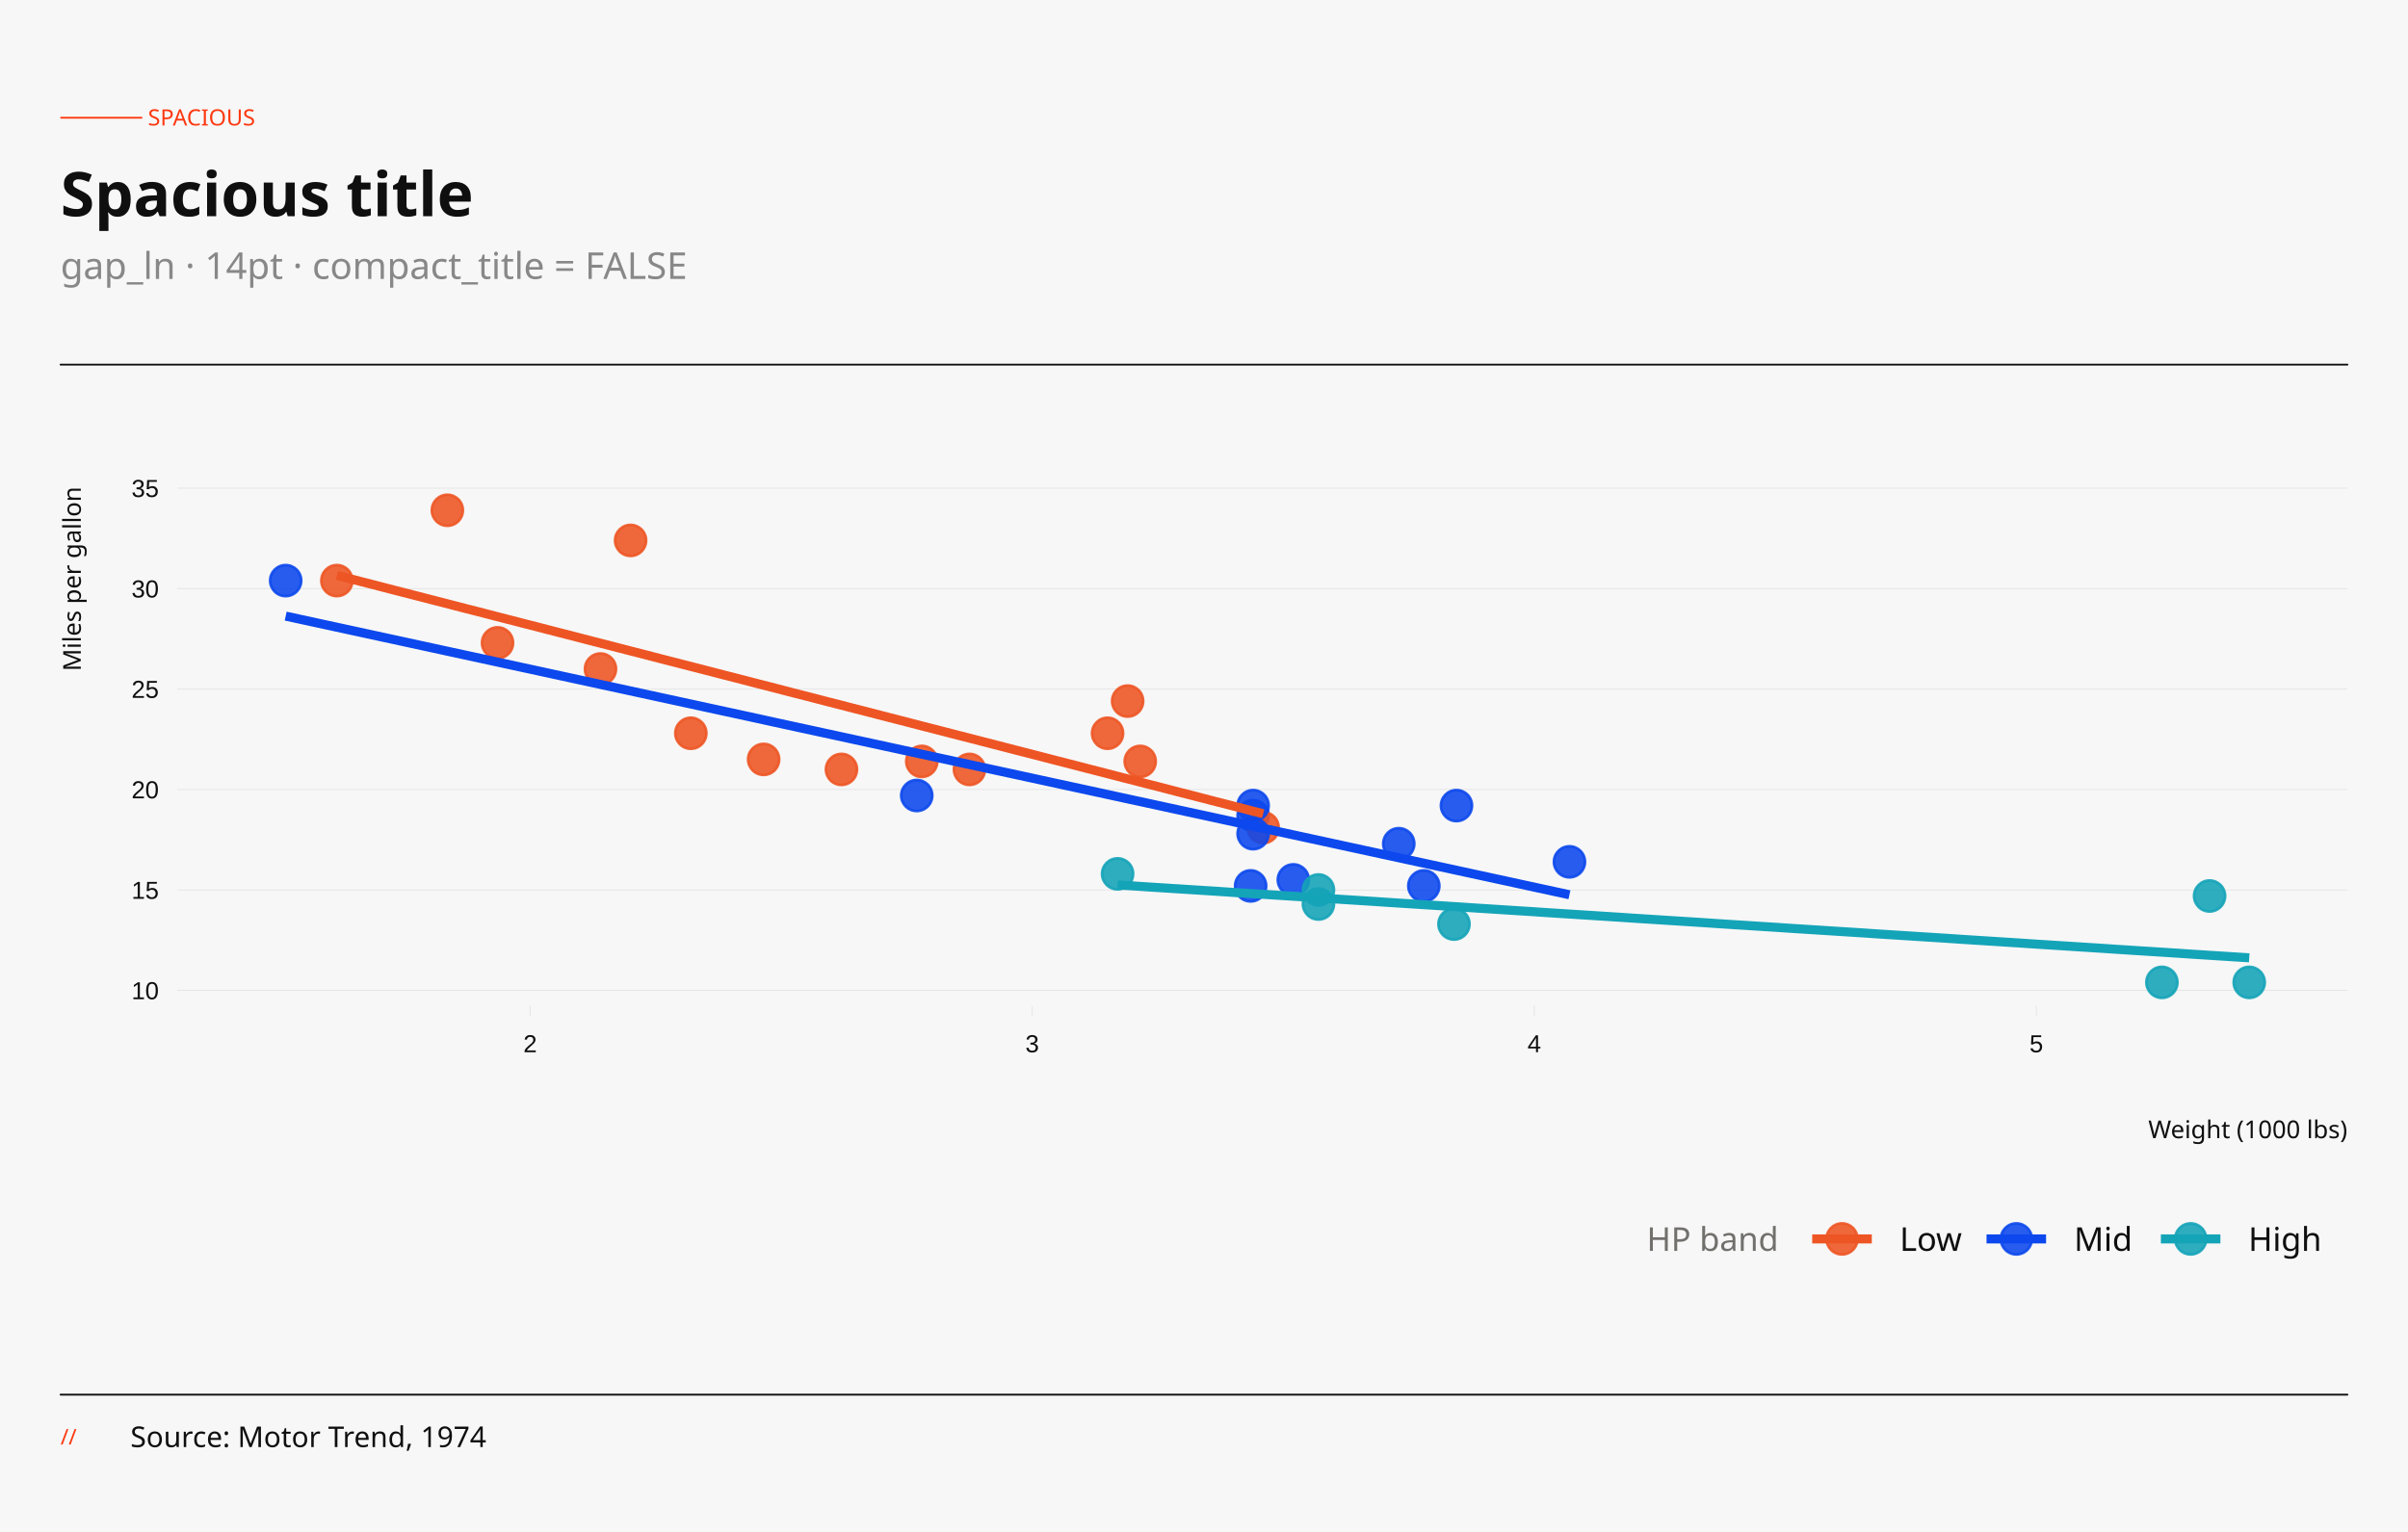
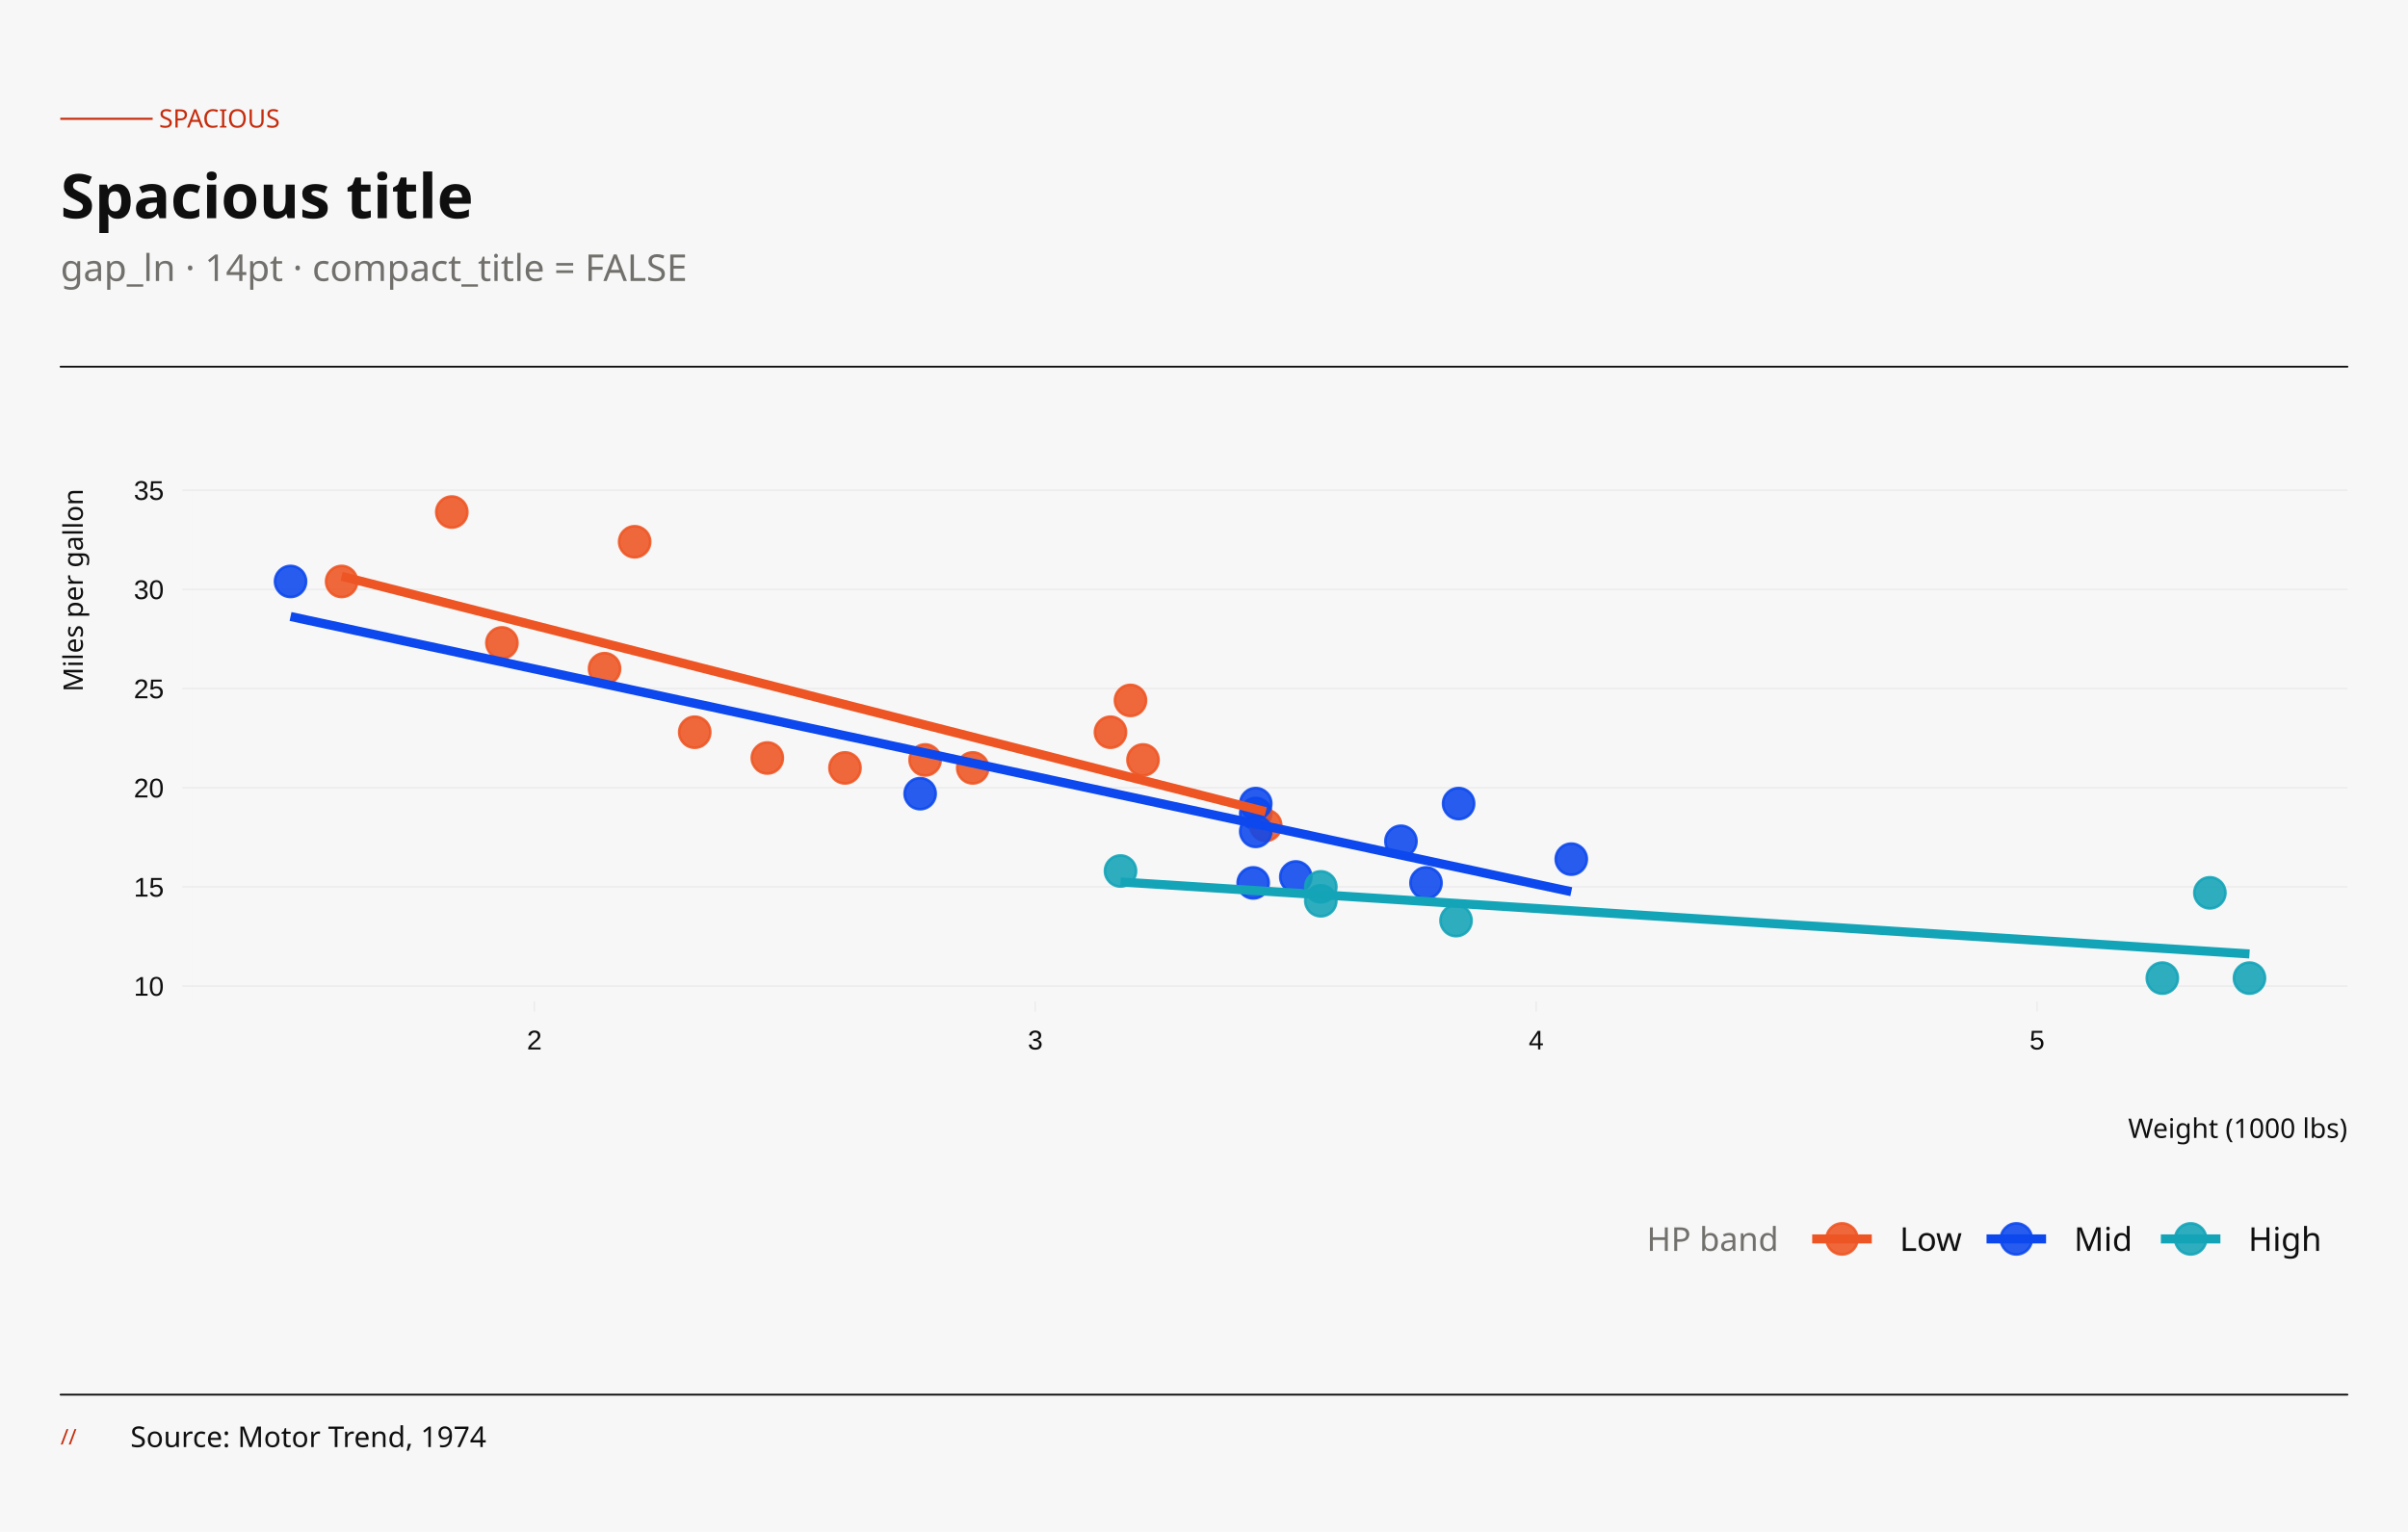
<svg xmlns="http://www.w3.org/2000/svg" width="396.00pt" height="252.00pt" viewBox="0 0 396.00 252.00">
  <g class="svglite">
    <defs>
      <style type="text/css">
    .svglite line, .svglite polyline, .svglite polygon, .svglite path, .svglite rect, .svglite circle {
      fill: none;
      stroke: #000000;
      stroke-linecap: round;
      stroke-linejoin: round;
      stroke-miterlimit: 10.00;
    }
    .svglite text {
      white-space: pre;
    }
    .svglite g.glyphgroup path {
      fill: inherit;
      stroke: none;
    }
  </style>
    </defs>
    <rect width="100%" height="100%" style="stroke: none; fill: none;" />
    <defs>
      <clipPath id="cpMC4wMHwzOTYuMDB8MC4wMHwyNTIuMDA=">
        <rect x="0.00" y="0.00" width="396.00" height="252.00" />
      </clipPath>
    </defs>
    <g clip-path="url(#cpMC4wMHwzOTYuMDB8MC4wMHwyNTIuMDA=)">
      <rect x="-0" y="0.00" width="396.00" height="252.00" style="stroke-width: 0.65; stroke: none; fill: #F7F7F7;" />
    </g>
    <defs>
-       <clipPath id="cpMzAuODN8Mzg2LjA0fDgwLjA2fDE2NS40OA==">
-         <rect x="30.83" y="80.06" width="355.20" height="85.42" />
+       <clipPath id="cpMzEuNjd8Mzg2LjA0fDgwLjM5fDE2NC43NA==">
+         <rect x="31.67" y="80.39" width="354.37" height="84.34" />
      </clipPath>
    </defs>
-     <g clip-path="url(#cpMzAuODN8Mzg2LjA0fDgwLjA2fDE2NS40OA==)">
-       <rect x="30.83" y="80.06" width="355.20" height="85.42" style="stroke-width: 0.65; stroke: none; fill: #F7F7F7;" />
-       <polyline points="30.83,162.92 386.04,162.92 " style="stroke-width: 0.15; stroke: #E4E4E4; stroke-linecap: butt;" />
-       <polyline points="30.83,146.40 386.04,146.40 " style="stroke-width: 0.15; stroke: #E4E4E4; stroke-linecap: butt;" />
-       <polyline points="30.83,129.87 386.04,129.87 " style="stroke-width: 0.15; stroke: #E4E4E4; stroke-linecap: butt;" />
-       <polyline points="30.83,113.35 386.04,113.35 " style="stroke-width: 0.15; stroke: #E4E4E4; stroke-linecap: butt;" />
-       <polyline points="30.83,96.83 386.04,96.83 " style="stroke-width: 0.15; stroke: #E4E4E4; stroke-linecap: butt;" />
-       <polyline points="30.83,80.30 386.04,80.30 " style="stroke-width: 0.15; stroke: #E4E4E4; stroke-linecap: butt;" />
-       <circle cx="138.38" cy="126.57" r="2.56" style="stroke-width: 0.43; stroke: #EE5524; stroke-opacity: 0.88; fill: #EE5524; fill-opacity: 0.88;" />
-       <circle cx="159.43" cy="126.57" r="2.56" style="stroke-width: 0.43; stroke: #EE5524; stroke-opacity: 0.88; fill: #EE5524; fill-opacity: 0.88;" />
-       <circle cx="113.61" cy="120.62" r="2.56" style="stroke-width: 0.43; stroke: #EE5524; stroke-opacity: 0.88; fill: #EE5524; fill-opacity: 0.88;" />
-       <circle cx="187.51" cy="125.25" r="2.56" style="stroke-width: 0.43; stroke: #EE5524; stroke-opacity: 0.88; fill: #EE5524; fill-opacity: 0.88;" />
-       <circle cx="206.08" cy="134.17" r="2.56" style="stroke-width: 0.43; stroke: #0C48ED; stroke-opacity: 0.88; fill: #0C48ED; fill-opacity: 0.88;" />
-       <circle cx="207.73" cy="136.15" r="2.56" style="stroke-width: 0.43; stroke: #EE5524; stroke-opacity: 0.88; fill: #EE5524; fill-opacity: 0.88;" />
-       <circle cx="216.82" cy="148.71" r="2.56" style="stroke-width: 0.43; stroke: #14A4B8; stroke-opacity: 0.88; fill: #14A4B8; fill-opacity: 0.88;" />
-       <circle cx="185.44" cy="115.33" r="2.56" style="stroke-width: 0.43; stroke: #EE5524; stroke-opacity: 0.88; fill: #EE5524; fill-opacity: 0.88;" />
-       <circle cx="182.14" cy="120.62" r="2.56" style="stroke-width: 0.43; stroke: #EE5524; stroke-opacity: 0.88; fill: #EE5524; fill-opacity: 0.88;" />
-       <circle cx="206.08" cy="132.52" r="2.56" style="stroke-width: 0.43; stroke: #0C48ED; stroke-opacity: 0.88; fill: #0C48ED; fill-opacity: 0.88;" />
-       <circle cx="206.08" cy="137.14" r="2.56" style="stroke-width: 0.43; stroke: #0C48ED; stroke-opacity: 0.88; fill: #0C48ED; fill-opacity: 0.88;" />
-       <circle cx="258.10" cy="141.77" r="2.56" style="stroke-width: 0.43; stroke: #0C48ED; stroke-opacity: 0.88; fill: #0C48ED; fill-opacity: 0.88;" />
-       <circle cx="230.03" cy="138.79" r="2.56" style="stroke-width: 0.43; stroke: #0C48ED; stroke-opacity: 0.88; fill: #0C48ED; fill-opacity: 0.88;" />
-       <circle cx="234.15" cy="145.73" r="2.56" style="stroke-width: 0.43; stroke: #0C48ED; stroke-opacity: 0.88; fill: #0C48ED; fill-opacity: 0.88;" />
-       <circle cx="355.53" cy="161.60" r="2.56" style="stroke-width: 0.43; stroke: #14A4B8; stroke-opacity: 0.88; fill: #14A4B8; fill-opacity: 0.88;" />
-       <circle cx="369.89" cy="161.60" r="2.56" style="stroke-width: 0.43; stroke: #14A4B8; stroke-opacity: 0.88; fill: #14A4B8; fill-opacity: 0.88;" />
-       <circle cx="363.37" cy="147.39" r="2.56" style="stroke-width: 0.43; stroke: #14A4B8; stroke-opacity: 0.88; fill: #14A4B8; fill-opacity: 0.88;" />
-       <circle cx="103.70" cy="88.90" r="2.56" style="stroke-width: 0.43; stroke: #EE5524; stroke-opacity: 0.88; fill: #EE5524; fill-opacity: 0.88;" />
-       <circle cx="55.40" cy="95.51" r="2.56" style="stroke-width: 0.43; stroke: #EE5524; stroke-opacity: 0.88; fill: #EE5524; fill-opacity: 0.88;" />
-       <circle cx="73.57" cy="83.94" r="2.56" style="stroke-width: 0.43; stroke: #EE5524; stroke-opacity: 0.88; fill: #EE5524; fill-opacity: 0.88;" />
-       <circle cx="125.58" cy="124.92" r="2.56" style="stroke-width: 0.43; stroke: #EE5524; stroke-opacity: 0.88; fill: #EE5524; fill-opacity: 0.88;" />
-       <circle cx="212.69" cy="144.74" r="2.56" style="stroke-width: 0.43; stroke: #0C48ED; stroke-opacity: 0.88; fill: #0C48ED; fill-opacity: 0.88;" />
-       <circle cx="205.67" cy="145.73" r="2.56" style="stroke-width: 0.43; stroke: #0C48ED; stroke-opacity: 0.88; fill: #0C48ED; fill-opacity: 0.88;" />
-       <circle cx="239.11" cy="152.01" r="2.56" style="stroke-width: 0.43; stroke: #14A4B8; stroke-opacity: 0.88; fill: #14A4B8; fill-opacity: 0.88;" />
-       <circle cx="239.52" cy="132.52" r="2.56" style="stroke-width: 0.43; stroke: #0C48ED; stroke-opacity: 0.88; fill: #0C48ED; fill-opacity: 0.88;" />
-       <circle cx="81.82" cy="105.75" r="2.56" style="stroke-width: 0.43; stroke: #EE5524; stroke-opacity: 0.88; fill: #EE5524; fill-opacity: 0.88;" />
-       <circle cx="98.75" cy="110.05" r="2.56" style="stroke-width: 0.43; stroke: #EE5524; stroke-opacity: 0.88; fill: #EE5524; fill-opacity: 0.88;" />
-       <circle cx="46.98" cy="95.51" r="2.56" style="stroke-width: 0.43; stroke: #0C48ED; stroke-opacity: 0.88; fill: #0C48ED; fill-opacity: 0.88;" />
-       <circle cx="183.79" cy="143.75" r="2.56" style="stroke-width: 0.43; stroke: #14A4B8; stroke-opacity: 0.88; fill: #14A4B8; fill-opacity: 0.88;" />
-       <circle cx="150.76" cy="130.86" r="2.56" style="stroke-width: 0.43; stroke: #0C48ED; stroke-opacity: 0.88; fill: #0C48ED; fill-opacity: 0.88;" />
-       <circle cx="216.82" cy="146.40" r="2.56" style="stroke-width: 0.43; stroke: #14A4B8; stroke-opacity: 0.88; fill: #14A4B8; fill-opacity: 0.88;" />
-       <circle cx="151.59" cy="125.25" r="2.56" style="stroke-width: 0.43; stroke: #EE5524; stroke-opacity: 0.88; fill: #EE5524; fill-opacity: 0.88;" />
-       <polyline points="55.40,94.65 57.33,95.14 59.26,95.64 61.19,96.13 63.11,96.63 65.04,97.13 66.97,97.62 68.90,98.12 70.83,98.62 72.76,99.11 74.68,99.61 76.61,100.11 78.54,100.60 80.47,101.10 82.40,101.60 84.32,102.09 86.25,102.59 88.18,103.08 90.11,103.58 92.04,104.08 93.97,104.57 95.89,105.07 97.82,105.57 99.75,106.06 101.68,106.56 103.61,107.06 105.54,107.55 107.46,108.05 109.39,108.55 111.32,109.04 113.25,109.54 115.18,110.03 117.11,110.53 119.03,111.03 120.96,111.52 122.89,112.02 124.82,112.52 126.75,113.01 128.67,113.51 130.60,114.01 132.53,114.50 134.46,115.00 136.39,115.50 138.32,115.99 140.24,116.49 142.17,116.98 144.10,117.48 146.03,117.98 147.96,118.47 149.89,118.97 151.81,119.47 153.74,119.96 155.67,120.46 157.60,120.96 159.53,121.45 161.46,121.95 163.38,122.44 165.31,122.94 167.24,123.44 169.17,123.93 171.10,124.43 173.02,124.93 174.95,125.42 176.88,125.92 178.81,126.42 180.74,126.91 182.67,127.41 184.59,127.91 186.52,128.40 188.45,128.90 190.38,129.39 192.31,129.89 194.24,130.39 196.16,130.88 198.09,131.38 200.02,131.88 201.95,132.37 203.88,132.87 205.81,133.37 207.73,133.86 " style="stroke-width: 1.49; stroke: #EE5524; stroke-linecap: butt;" />
-       <polyline points="46.98,101.35 49.65,101.93 52.32,102.51 55.00,103.09 57.67,103.67 60.34,104.25 63.01,104.83 65.69,105.41 68.36,105.99 71.03,106.57 73.70,107.15 76.38,107.73 79.05,108.31 81.72,108.89 84.39,109.47 87.07,110.05 89.74,110.63 92.41,111.21 95.08,111.79 97.75,112.37 100.43,112.95 103.10,113.53 105.77,114.11 108.44,114.69 111.12,115.27 113.79,115.85 116.46,116.43 119.13,117.01 121.81,117.59 124.48,118.17 127.15,118.76 129.82,119.34 132.50,119.92 135.17,120.50 137.84,121.08 140.51,121.66 143.19,122.24 145.86,122.82 148.53,123.40 151.20,123.98 153.88,124.56 156.55,125.14 159.22,125.72 161.89,126.30 164.56,126.88 167.24,127.46 169.91,128.04 172.58,128.62 175.25,129.20 177.93,129.78 180.60,130.36 183.27,130.94 185.94,131.52 188.62,132.10 191.29,132.68 193.96,133.26 196.63,133.84 199.31,134.42 201.98,135.00 204.65,135.58 207.32,136.17 210.00,136.75 212.67,137.33 215.34,137.91 218.01,138.49 220.68,139.07 223.36,139.65 226.03,140.23 228.70,140.81 231.37,141.39 234.05,141.97 236.72,142.55 239.39,143.13 242.06,143.71 244.74,144.29 247.41,144.87 250.08,145.45 252.75,146.03 255.43,146.61 258.10,147.19 " style="stroke-width: 1.49; stroke: #0C48ED; stroke-linecap: butt;" />
-       <polyline points="183.79,145.57 186.15,145.72 188.50,145.88 190.86,146.03 193.21,146.18 195.57,146.33 197.92,146.48 200.28,146.63 202.64,146.79 204.99,146.94 207.35,147.09 209.70,147.24 212.06,147.39 214.41,147.54 216.77,147.70 219.13,147.85 221.48,148.00 223.84,148.15 226.19,148.30 228.55,148.46 230.90,148.61 233.26,148.76 235.62,148.91 237.97,149.06 240.33,149.21 242.68,149.37 245.04,149.52 247.39,149.67 249.75,149.82 252.11,149.97 254.46,150.13 256.82,150.28 259.17,150.43 261.53,150.58 263.88,150.73 266.24,150.88 268.60,151.04 270.95,151.19 273.31,151.34 275.66,151.49 278.02,151.64 280.37,151.79 282.73,151.95 285.09,152.10 287.44,152.25 289.80,152.40 292.15,152.55 294.51,152.71 296.86,152.86 299.22,153.01 301.58,153.16 303.93,153.31 306.29,153.46 308.64,153.62 311.00,153.77 313.35,153.92 315.71,154.07 318.07,154.22 320.42,154.37 322.78,154.53 325.13,154.68 327.49,154.83 329.84,154.98 332.20,155.13 334.56,155.29 336.91,155.44 339.27,155.59 341.62,155.74 343.98,155.89 346.33,156.04 348.69,156.20 351.05,156.35 353.40,156.50 355.76,156.65 358.11,156.80 360.47,156.96 362.82,157.11 365.18,157.26 367.54,157.41 369.89,157.56 " style="stroke-width: 1.49; stroke: #14A4B8; stroke-linecap: butt;" />
+     <g clip-path="url(#cpMzEuNjd8Mzg2LjA0fDgwLjM5fDE2NC43NA==)">
+       <rect x="31.67" y="80.39" width="354.37" height="84.34" style="stroke-width: 0.65; stroke: none; fill: #F7F7F7;" />
+       <polyline points="31.67,162.21 386.04,162.21 " style="stroke-width: 0.15; stroke: #E4E4E4; stroke-linecap: butt;" />
+       <polyline points="31.67,145.89 386.04,145.89 " style="stroke-width: 0.15; stroke: #E4E4E4; stroke-linecap: butt;" />
+       <polyline points="31.67,129.58 386.04,129.58 " style="stroke-width: 0.15; stroke: #E4E4E4; stroke-linecap: butt;" />
+       <polyline points="31.67,113.27 386.04,113.27 " style="stroke-width: 0.15; stroke: #E4E4E4; stroke-linecap: butt;" />
+       <polyline points="31.67,96.95 386.04,96.95 " style="stroke-width: 0.15; stroke: #E4E4E4; stroke-linecap: butt;" />
+       <polyline points="31.67,80.64 386.04,80.64 " style="stroke-width: 0.15; stroke: #E4E4E4; stroke-linecap: butt;" />
+       <circle cx="138.96" cy="126.32" r="2.56" style="stroke-width: 0.43; stroke: #EE5524; stroke-opacity: 0.88; fill: #EE5524; fill-opacity: 0.88;" />
+       <circle cx="159.97" cy="126.32" r="2.56" style="stroke-width: 0.43; stroke: #EE5524; stroke-opacity: 0.88; fill: #EE5524; fill-opacity: 0.88;" />
+       <circle cx="114.25" cy="120.45" r="2.56" style="stroke-width: 0.43; stroke: #EE5524; stroke-opacity: 0.88; fill: #EE5524; fill-opacity: 0.88;" />
+       <circle cx="187.97" cy="125.01" r="2.56" style="stroke-width: 0.43; stroke: #EE5524; stroke-opacity: 0.88; fill: #EE5524; fill-opacity: 0.88;" />
+       <circle cx="206.51" cy="133.82" r="2.56" style="stroke-width: 0.43; stroke: #0C48ED; stroke-opacity: 0.88; fill: #0C48ED; fill-opacity: 0.88;" />
+       <circle cx="208.15" cy="135.78" r="2.56" style="stroke-width: 0.43; stroke: #EE5524; stroke-opacity: 0.88; fill: #EE5524; fill-opacity: 0.88;" />
+       <circle cx="217.21" cy="148.18" r="2.56" style="stroke-width: 0.43; stroke: #14A4B8; stroke-opacity: 0.88; fill: #14A4B8; fill-opacity: 0.88;" />
+       <circle cx="185.91" cy="115.22" r="2.56" style="stroke-width: 0.43; stroke: #EE5524; stroke-opacity: 0.88; fill: #EE5524; fill-opacity: 0.88;" />
+       <circle cx="182.62" cy="120.45" r="2.56" style="stroke-width: 0.43; stroke: #EE5524; stroke-opacity: 0.88; fill: #EE5524; fill-opacity: 0.88;" />
+       <circle cx="206.51" cy="132.19" r="2.56" style="stroke-width: 0.43; stroke: #0C48ED; stroke-opacity: 0.88; fill: #0C48ED; fill-opacity: 0.88;" />
+       <circle cx="206.51" cy="136.76" r="2.56" style="stroke-width: 0.43; stroke: #0C48ED; stroke-opacity: 0.88; fill: #0C48ED; fill-opacity: 0.88;" />
+       <circle cx="258.40" cy="141.33" r="2.56" style="stroke-width: 0.43; stroke: #0C48ED; stroke-opacity: 0.88; fill: #0C48ED; fill-opacity: 0.88;" />
+       <circle cx="230.39" cy="138.39" r="2.56" style="stroke-width: 0.43; stroke: #0C48ED; stroke-opacity: 0.88; fill: #0C48ED; fill-opacity: 0.88;" />
+       <circle cx="234.51" cy="145.24" r="2.56" style="stroke-width: 0.43; stroke: #0C48ED; stroke-opacity: 0.88; fill: #0C48ED; fill-opacity: 0.88;" />
+       <circle cx="355.60" cy="160.90" r="2.56" style="stroke-width: 0.43; stroke: #14A4B8; stroke-opacity: 0.88; fill: #14A4B8; fill-opacity: 0.88;" />
+       <circle cx="369.93" cy="160.90" r="2.56" style="stroke-width: 0.43; stroke: #14A4B8; stroke-opacity: 0.88; fill: #14A4B8; fill-opacity: 0.88;" />
+       <circle cx="363.42" cy="146.87" r="2.56" style="stroke-width: 0.43; stroke: #14A4B8; stroke-opacity: 0.88; fill: #14A4B8; fill-opacity: 0.88;" />
+       <circle cx="104.37" cy="89.12" r="2.56" style="stroke-width: 0.43; stroke: #EE5524; stroke-opacity: 0.88; fill: #EE5524; fill-opacity: 0.88;" />
+       <circle cx="56.18" cy="95.65" r="2.56" style="stroke-width: 0.43; stroke: #EE5524; stroke-opacity: 0.88; fill: #EE5524; fill-opacity: 0.88;" />
+       <circle cx="74.30" cy="84.23" r="2.56" style="stroke-width: 0.43; stroke: #EE5524; stroke-opacity: 0.88; fill: #EE5524; fill-opacity: 0.88;" />
+       <circle cx="126.19" cy="124.69" r="2.56" style="stroke-width: 0.43; stroke: #EE5524; stroke-opacity: 0.88; fill: #EE5524; fill-opacity: 0.88;" />
+       <circle cx="213.10" cy="144.26" r="2.56" style="stroke-width: 0.43; stroke: #0C48ED; stroke-opacity: 0.88; fill: #0C48ED; fill-opacity: 0.88;" />
+       <circle cx="206.09" cy="145.24" r="2.56" style="stroke-width: 0.43; stroke: #0C48ED; stroke-opacity: 0.88; fill: #0C48ED; fill-opacity: 0.88;" />
+       <circle cx="239.45" cy="151.44" r="2.56" style="stroke-width: 0.43; stroke: #14A4B8; stroke-opacity: 0.88; fill: #14A4B8; fill-opacity: 0.88;" />
+       <circle cx="239.87" cy="132.19" r="2.56" style="stroke-width: 0.43; stroke: #0C48ED; stroke-opacity: 0.88; fill: #0C48ED; fill-opacity: 0.88;" />
+       <circle cx="82.54" cy="105.76" r="2.56" style="stroke-width: 0.43; stroke: #EE5524; stroke-opacity: 0.88; fill: #EE5524; fill-opacity: 0.88;" />
+       <circle cx="99.42" cy="110.00" r="2.56" style="stroke-width: 0.43; stroke: #EE5524; stroke-opacity: 0.88; fill: #EE5524; fill-opacity: 0.88;" />
+       <circle cx="47.78" cy="95.65" r="2.56" style="stroke-width: 0.43; stroke: #0C48ED; stroke-opacity: 0.88; fill: #0C48ED; fill-opacity: 0.88;" />
+       <circle cx="184.27" cy="143.28" r="2.56" style="stroke-width: 0.43; stroke: #14A4B8; stroke-opacity: 0.88; fill: #14A4B8; fill-opacity: 0.88;" />
+       <circle cx="151.32" cy="130.56" r="2.56" style="stroke-width: 0.43; stroke: #0C48ED; stroke-opacity: 0.88; fill: #0C48ED; fill-opacity: 0.88;" />
+       <circle cx="217.21" cy="145.89" r="2.56" style="stroke-width: 0.43; stroke: #14A4B8; stroke-opacity: 0.88; fill: #14A4B8; fill-opacity: 0.88;" />
+       <circle cx="152.14" cy="125.01" r="2.56" style="stroke-width: 0.43; stroke: #EE5524; stroke-opacity: 0.88; fill: #EE5524; fill-opacity: 0.88;" />
+       <polyline points="56.18,94.80 58.10,95.29 60.03,95.78 61.95,96.27 63.87,96.76 65.80,97.25 67.72,97.74 69.65,98.23 71.57,98.72 73.49,99.21 75.42,99.70 77.34,100.19 79.26,100.68 81.19,101.17 83.11,101.66 85.03,102.15 86.96,102.64 88.88,103.13 90.81,103.62 92.73,104.11 94.65,104.60 96.58,105.09 98.50,105.58 100.42,106.07 102.35,106.56 104.27,107.05 106.20,107.54 108.12,108.03 110.04,108.52 111.97,109.01 113.89,109.50 115.81,109.99 117.74,110.48 119.66,110.97 121.59,111.46 123.51,111.95 125.43,112.44 127.36,112.93 129.28,113.42 131.20,113.91 133.13,114.41 135.05,114.90 136.98,115.39 138.90,115.88 140.82,116.37 142.75,116.86 144.67,117.35 146.59,117.84 148.52,118.33 150.44,118.82 152.37,119.31 154.29,119.80 156.21,120.29 158.14,120.78 160.06,121.27 161.98,121.76 163.91,122.25 165.83,122.74 167.76,123.23 169.68,123.72 171.60,124.21 173.53,124.70 175.45,125.19 177.37,125.68 179.30,126.17 181.22,126.66 183.14,127.15 185.07,127.64 186.99,128.13 188.92,128.62 190.84,129.11 192.76,129.60 194.69,130.09 196.61,130.58 198.53,131.07 200.46,131.56 202.38,132.05 204.31,132.54 206.23,133.03 208.15,133.52 " style="stroke-width: 1.49; stroke: #EE5524; stroke-linecap: butt;" />
+       <polyline points="47.78,101.41 50.44,101.99 53.11,102.56 55.78,103.13 58.44,103.71 61.11,104.28 63.77,104.85 66.44,105.43 69.11,106.00 71.77,106.57 74.44,107.14 77.10,107.72 79.77,108.29 82.44,108.86 85.10,109.44 87.77,110.01 90.43,110.58 93.10,111.16 95.77,111.73 98.43,112.30 101.10,112.87 103.77,113.45 106.43,114.02 109.10,114.59 111.76,115.17 114.43,115.74 117.10,116.31 119.76,116.89 122.43,117.46 125.09,118.03 127.76,118.60 130.43,119.18 133.09,119.75 135.76,120.32 138.42,120.90 141.09,121.47 143.76,122.04 146.42,122.62 149.09,123.19 151.76,123.76 154.42,124.33 157.09,124.91 159.75,125.48 162.42,126.05 165.09,126.63 167.75,127.20 170.42,127.77 173.08,128.35 175.75,128.92 178.42,129.49 181.08,130.06 183.75,130.64 186.41,131.21 189.08,131.78 191.75,132.36 194.41,132.93 197.08,133.50 199.75,134.08 202.41,134.65 205.08,135.22 207.74,135.79 210.41,136.37 213.08,136.94 215.74,137.51 218.41,138.09 221.07,138.66 223.74,139.23 226.41,139.81 229.07,140.38 231.74,140.95 234.40,141.52 237.07,142.10 239.74,142.67 242.40,143.24 245.07,143.82 247.74,144.39 250.40,144.96 253.07,145.54 255.73,146.11 258.40,146.68 " style="stroke-width: 1.49; stroke: #0C48ED; stroke-linecap: butt;" />
+       <polyline points="184.27,145.08 186.62,145.23 188.97,145.38 191.32,145.53 193.67,145.68 196.02,145.83 198.37,145.98 200.72,146.13 203.07,146.28 205.42,146.43 207.77,146.58 210.12,146.73 212.47,146.88 214.82,147.03 217.17,147.18 219.52,147.33 221.87,147.48 224.22,147.63 226.57,147.78 228.92,147.93 231.27,148.08 233.62,148.23 235.97,148.38 238.32,148.53 240.67,148.68 243.02,148.83 245.37,148.98 247.72,149.13 250.07,149.28 252.42,149.43 254.77,149.58 257.12,149.73 259.47,149.88 261.82,150.03 264.17,150.18 266.52,150.33 268.87,150.48 271.22,150.63 273.57,150.78 275.92,150.93 278.27,151.08 280.62,151.23 282.97,151.38 285.32,151.53 287.67,151.68 290.02,151.83 292.37,151.98 294.72,152.13 297.07,152.28 299.42,152.42 301.77,152.57 304.12,152.72 306.47,152.87 308.83,153.02 311.18,153.17 313.53,153.32 315.88,153.47 318.23,153.62 320.58,153.77 322.93,153.92 325.28,154.07 327.63,154.22 329.98,154.37 332.33,154.52 334.68,154.67 337.03,154.82 339.38,154.97 341.73,155.12 344.08,155.27 346.43,155.42 348.78,155.57 351.13,155.72 353.48,155.87 355.83,156.02 358.18,156.17 360.53,156.32 362.88,156.47 365.23,156.62 367.58,156.77 369.93,156.92 " style="stroke-width: 1.49; stroke: #14A4B8; stroke-linecap: butt;" />
    </g>
    <g clip-path="url(#cpMC4wMHwzOTYuMDB8MC4wMHwyNTIuMDA=)">
-       <text x="26.13" y="164.37" text-anchor="end" style="font-size: 4.05px;fill: #0F0F0F; font-family: &quot;Arial&quot;;" textLength="4.50px" lengthAdjust="spacingAndGlyphs">10</text>
-       <text x="26.13" y="147.85" text-anchor="end" style="font-size: 4.05px;fill: #0F0F0F; font-family: &quot;Arial&quot;;" textLength="4.50px" lengthAdjust="spacingAndGlyphs">15</text>
-       <text x="26.13" y="131.32" text-anchor="end" style="font-size: 4.05px;fill: #0F0F0F; font-family: &quot;Arial&quot;;" textLength="4.50px" lengthAdjust="spacingAndGlyphs">20</text>
-       <text x="26.13" y="114.80" text-anchor="end" style="font-size: 4.05px;fill: #0F0F0F; font-family: &quot;Arial&quot;;" textLength="4.50px" lengthAdjust="spacingAndGlyphs">25</text>
-       <text x="26.13" y="98.28" text-anchor="end" style="font-size: 4.05px;fill: #0F0F0F; font-family: &quot;Arial&quot;;" textLength="4.50px" lengthAdjust="spacingAndGlyphs">30</text>
-       <text x="26.13" y="81.75" text-anchor="end" style="font-size: 4.05px;fill: #0F0F0F; font-family: &quot;Arial&quot;;" textLength="4.50px" lengthAdjust="spacingAndGlyphs">35</text>
-       <polyline points="29.15,162.92 30.83,162.92 " style="stroke-width: 0.15; stroke: #E4E4E4; stroke-linecap: butt;" />
-       <polyline points="29.15,146.40 30.83,146.40 " style="stroke-width: 0.15; stroke: #E4E4E4; stroke-linecap: butt;" />
-       <polyline points="29.15,129.87 30.83,129.87 " style="stroke-width: 0.15; stroke: #E4E4E4; stroke-linecap: butt;" />
-       <polyline points="29.15,113.35 30.83,113.35 " style="stroke-width: 0.15; stroke: #E4E4E4; stroke-linecap: butt;" />
-       <polyline points="29.15,96.83 30.83,96.83 " style="stroke-width: 0.15; stroke: #E4E4E4; stroke-linecap: butt;" />
-       <polyline points="29.15,80.30 30.83,80.30 " style="stroke-width: 0.15; stroke: #E4E4E4; stroke-linecap: butt;" />
-       <polyline points="87.19,167.16 87.19,165.48 " style="stroke-width: 0.15; stroke: #E4E4E4; stroke-linecap: butt;" />
-       <polyline points="169.75,167.16 169.75,165.48 " style="stroke-width: 0.15; stroke: #E4E4E4; stroke-linecap: butt;" />
-       <polyline points="252.32,167.16 252.32,165.48 " style="stroke-width: 0.15; stroke: #E4E4E4; stroke-linecap: butt;" />
-       <polyline points="334.88,167.16 334.88,165.48 " style="stroke-width: 0.15; stroke: #E4E4E4; stroke-linecap: butt;" />
-       <text x="87.19" y="173.09" text-anchor="middle" style="font-size: 4.05px;fill: #0F0F0F; font-family: &quot;Arial&quot;;" textLength="2.25px" lengthAdjust="spacingAndGlyphs">2</text>
-       <text x="169.75" y="173.09" text-anchor="middle" style="font-size: 4.05px;fill: #0F0F0F; font-family: &quot;Arial&quot;;" textLength="2.25px" lengthAdjust="spacingAndGlyphs">3</text>
-       <text x="252.32" y="173.09" text-anchor="middle" style="font-size: 4.05px;fill: #0F0F0F; font-family: &quot;Arial&quot;;" textLength="2.25px" lengthAdjust="spacingAndGlyphs">4</text>
-       <text x="334.88" y="173.09" text-anchor="middle" style="font-size: 4.05px;fill: #0F0F0F; font-family: &quot;Arial&quot;;" textLength="2.25px" lengthAdjust="spacingAndGlyphs">5</text>
-       <text x="386.04" y="187.23" text-anchor="end" style="font-size: 4.05px; font-weight: 100;fill: #0F0F0F; font-family: &quot;JetBrains Mono&quot;;" textLength="41.17px" lengthAdjust="spacingAndGlyphs">Weight (1000 lbs)</text>
-       <text transform="translate(13.29,80.06) rotate(-90)" text-anchor="end" style="font-size: 4.05px; font-weight: 100;fill: #0F0F0F; font-family: &quot;JetBrains Mono&quot;;" textLength="38.75px" lengthAdjust="spacingAndGlyphs">Miles per gallon</text>
+       <text x="26.96" y="163.80" text-anchor="end" style="font-size: 4.46px;fill: #0F0F0F; font-family: &quot;Arial&quot;;" textLength="4.97px" lengthAdjust="spacingAndGlyphs">10</text>
+       <text x="26.96" y="147.49" text-anchor="end" style="font-size: 4.46px;fill: #0F0F0F; font-family: &quot;Arial&quot;;" textLength="4.97px" lengthAdjust="spacingAndGlyphs">15</text>
+       <text x="26.96" y="131.18" text-anchor="end" style="font-size: 4.46px;fill: #0F0F0F; font-family: &quot;Arial&quot;;" textLength="4.97px" lengthAdjust="spacingAndGlyphs">20</text>
+       <text x="26.96" y="114.86" text-anchor="end" style="font-size: 4.46px;fill: #0F0F0F; font-family: &quot;Arial&quot;;" textLength="4.97px" lengthAdjust="spacingAndGlyphs">25</text>
+       <text x="26.96" y="98.55" text-anchor="end" style="font-size: 4.46px;fill: #0F0F0F; font-family: &quot;Arial&quot;;" textLength="4.97px" lengthAdjust="spacingAndGlyphs">30</text>
+       <text x="26.96" y="82.23" text-anchor="end" style="font-size: 4.46px;fill: #0F0F0F; font-family: &quot;Arial&quot;;" textLength="4.97px" lengthAdjust="spacingAndGlyphs">35</text>
+       <polyline points="29.99,162.21 31.67,162.21 " style="stroke-width: 0.15; stroke: #E4E4E4; stroke-linecap: butt;" />
+       <polyline points="29.99,145.89 31.67,145.89 " style="stroke-width: 0.15; stroke: #E4E4E4; stroke-linecap: butt;" />
+       <polyline points="29.99,129.58 31.67,129.58 " style="stroke-width: 0.15; stroke: #E4E4E4; stroke-linecap: butt;" />
+       <polyline points="29.99,113.27 31.67,113.27 " style="stroke-width: 0.15; stroke: #E4E4E4; stroke-linecap: butt;" />
+       <polyline points="29.99,96.95 31.67,96.95 " style="stroke-width: 0.15; stroke: #E4E4E4; stroke-linecap: butt;" />
+       <polyline points="29.99,80.64 31.67,80.64 " style="stroke-width: 0.15; stroke: #E4E4E4; stroke-linecap: butt;" />
+       <polyline points="87.89,166.42 87.89,164.74 " style="stroke-width: 0.15; stroke: #E4E4E4; stroke-linecap: butt;" />
+       <polyline points="170.26,166.42 170.26,164.74 " style="stroke-width: 0.15; stroke: #E4E4E4; stroke-linecap: butt;" />
+       <polyline points="252.63,166.42 252.63,164.74 " style="stroke-width: 0.15; stroke: #E4E4E4; stroke-linecap: butt;" />
+       <polyline points="335.00,166.42 335.00,164.74 " style="stroke-width: 0.15; stroke: #E4E4E4; stroke-linecap: butt;" />
+       <text x="87.89" y="172.63" text-anchor="middle" style="font-size: 4.46px;fill: #0F0F0F; font-family: &quot;Arial&quot;;" textLength="2.48px" lengthAdjust="spacingAndGlyphs">2</text>
+       <text x="170.26" y="172.63" text-anchor="middle" style="font-size: 4.46px;fill: #0F0F0F; font-family: &quot;Arial&quot;;" textLength="2.48px" lengthAdjust="spacingAndGlyphs">3</text>
+       <text x="252.63" y="172.63" text-anchor="middle" style="font-size: 4.46px;fill: #0F0F0F; font-family: &quot;Arial&quot;;" textLength="2.48px" lengthAdjust="spacingAndGlyphs">4</text>
+       <text x="335.00" y="172.63" text-anchor="middle" style="font-size: 4.46px;fill: #0F0F0F; font-family: &quot;Arial&quot;;" textLength="2.48px" lengthAdjust="spacingAndGlyphs">5</text>
+       <text x="386.04" y="187.19" text-anchor="end" style="font-size: 4.46px;fill: #0F0F0F; font-family: &quot;JetBrains Mono&quot;;" textLength="45.42px" lengthAdjust="spacingAndGlyphs">Weight (1000 lbs)</text>
+       <text transform="translate(13.62,80.39) rotate(-90)" text-anchor="end" style="font-size: 4.46px;fill: #0F0F0F; font-family: &quot;JetBrains Mono&quot;;" textLength="42.75px" lengthAdjust="spacingAndGlyphs">Miles per gallon</text>
      <rect x="267.43" y="194.32" width="118.60" height="18.96" style="stroke-width: 0.75; stroke: none;" />
      <rect x="267.43" y="194.32" width="118.60" height="18.96" style="stroke-width: 0.65; stroke: none; fill: #F7F7F7;" />
      <text x="270.80" y="205.77" style="font-size: 5.40px;fill: #71706C; font-family: &quot;JetBrains Mono&quot;;" textLength="22.64px" lengthAdjust="spacingAndGlyphs">HP band</text>
      <rect x="296.80" y="197.68" width="12.24" height="12.24" style="stroke-width: 0.65; stroke: none; fill: #F7F7F7;" />
      <circle cx="302.92" cy="203.80" r="2.56" style="stroke-width: 0.43; stroke: #EE5524; stroke-opacity: 0.88; fill: #EE5524; fill-opacity: 0.88;" />
      <line x1="298.02" y1="203.80" x2="307.82" y2="203.80" style="stroke-width: 1.49; stroke: #EE5524; stroke-linecap: butt;" />
      <rect x="325.47" y="197.68" width="12.24" height="12.24" style="stroke-width: 0.65; stroke: none; fill: #F7F7F7;" />
      <circle cx="331.59" cy="203.80" r="2.56" style="stroke-width: 0.43; stroke: #0C48ED; stroke-opacity: 0.88; fill: #0C48ED; fill-opacity: 0.88;" />
      <line x1="326.69" y1="203.80" x2="336.48" y2="203.80" style="stroke-width: 1.49; stroke: #0C48ED; stroke-linecap: butt;" />
      <rect x="354.14" y="197.68" width="12.24" height="12.24" style="stroke-width: 0.65; stroke: none; fill: #F7F7F7;" />
      <circle cx="360.26" cy="203.80" r="2.56" style="stroke-width: 0.43; stroke: #14A4B8; stroke-opacity: 0.88; fill: #14A4B8; fill-opacity: 0.88;" />
      <line x1="355.36" y1="203.80" x2="365.15" y2="203.80" style="stroke-width: 1.49; stroke: #14A4B8; stroke-linecap: butt;" />
      <text x="312.40" y="205.77" style="font-size: 5.40px;fill: #0F0F0F; font-family: &quot;JetBrains Mono&quot;;" textLength="9.70px" lengthAdjust="spacingAndGlyphs">Low</text>
      <text x="341.07" y="205.77" style="font-size: 5.40px;fill: #0F0F0F; font-family: &quot;JetBrains Mono&quot;;" textLength="9.70px" lengthAdjust="spacingAndGlyphs">Mid</text>
      <text x="369.74" y="205.77" style="font-size: 5.40px;fill: #0F0F0F; font-family: &quot;JetBrains Mono&quot;;" textLength="12.94px" lengthAdjust="spacingAndGlyphs">High</text>
-       <text x="9.96" y="45.88" style="font-size: 6.08px;fill: #888888; font-family: &quot;Satoshi&quot;;" textLength="102.75px" lengthAdjust="spacingAndGlyphs">gap_ln · 14pt  ·  compact_title = FALSE</text>
-       <polyline points="9.96,59.98 386.04,59.98 " style="stroke-width: 0.30; stroke: #0F0F0F;" />
-       <text x="9.96" y="35.56" style="font-size: 10.12px; font-weight: 600;fill: #0F0F0F; font-family: &quot;Archivo&quot;;" textLength="63.06px" lengthAdjust="spacingAndGlyphs">Spacious title</text>
-       <text x="9.96" y="20.64" style="font-size: 3.71px;fill: #FD3810; font-family: &quot;JetBrains Mono&quot;;" textLength="33.28px" lengthAdjust="spacingAndGlyphs">────── SPACIOUS</text>
-       <text x="9.96" y="237.62" style="font-size: 3.54px; font-weight: 100;fill: #FD3810; font-family: &quot;JetBrains Mono&quot;;" textLength="8.50px" lengthAdjust="spacingAndGlyphs">//  </text>
+       <text x="9.96" y="46.22" style="font-size: 6.08px;fill: #71706C; font-family: &quot;Satoshi&quot;;" textLength="102.75px" lengthAdjust="spacingAndGlyphs">gap_ln · 14pt  ·  compact_title = FALSE</text>
+       <polyline points="9.96,60.32 386.04,60.32 " style="stroke-width: 0.30; stroke: #0F0F0F;" />
+       <text x="9.96" y="35.90" style="font-size: 10.12px; font-weight: 600;fill: #0F0F0F; font-family: &quot;Archivo&quot;;" textLength="63.06px" lengthAdjust="spacingAndGlyphs">Spacious title</text>
+       <text x="9.96" y="20.98" style="font-size: 4.18px;fill: #C52C0C; font-family: &quot;JetBrains Mono&quot;;" textLength="37.50px" lengthAdjust="spacingAndGlyphs">────── SPACIOUS</text>
+       <text x="9.96" y="237.62" style="font-size: 3.54px; font-weight: 100;fill: #C52C0C; font-family: &quot;JetBrains Mono&quot;;" textLength="8.50px" lengthAdjust="spacingAndGlyphs">//  </text>
      <text x="21.45" y="238.05" style="font-size: 4.72px; font-weight: 100;fill: #0F0F0F; font-family: &quot;JetBrains Mono&quot;;" textLength="70.70px" lengthAdjust="spacingAndGlyphs">Source: Motor Trend, 1974</text>
      <polyline points="9.96,229.42 386.04,229.42 " style="stroke-width: 0.30; stroke: #0F0F0F;" />
    </g>
  </g>
</svg>
